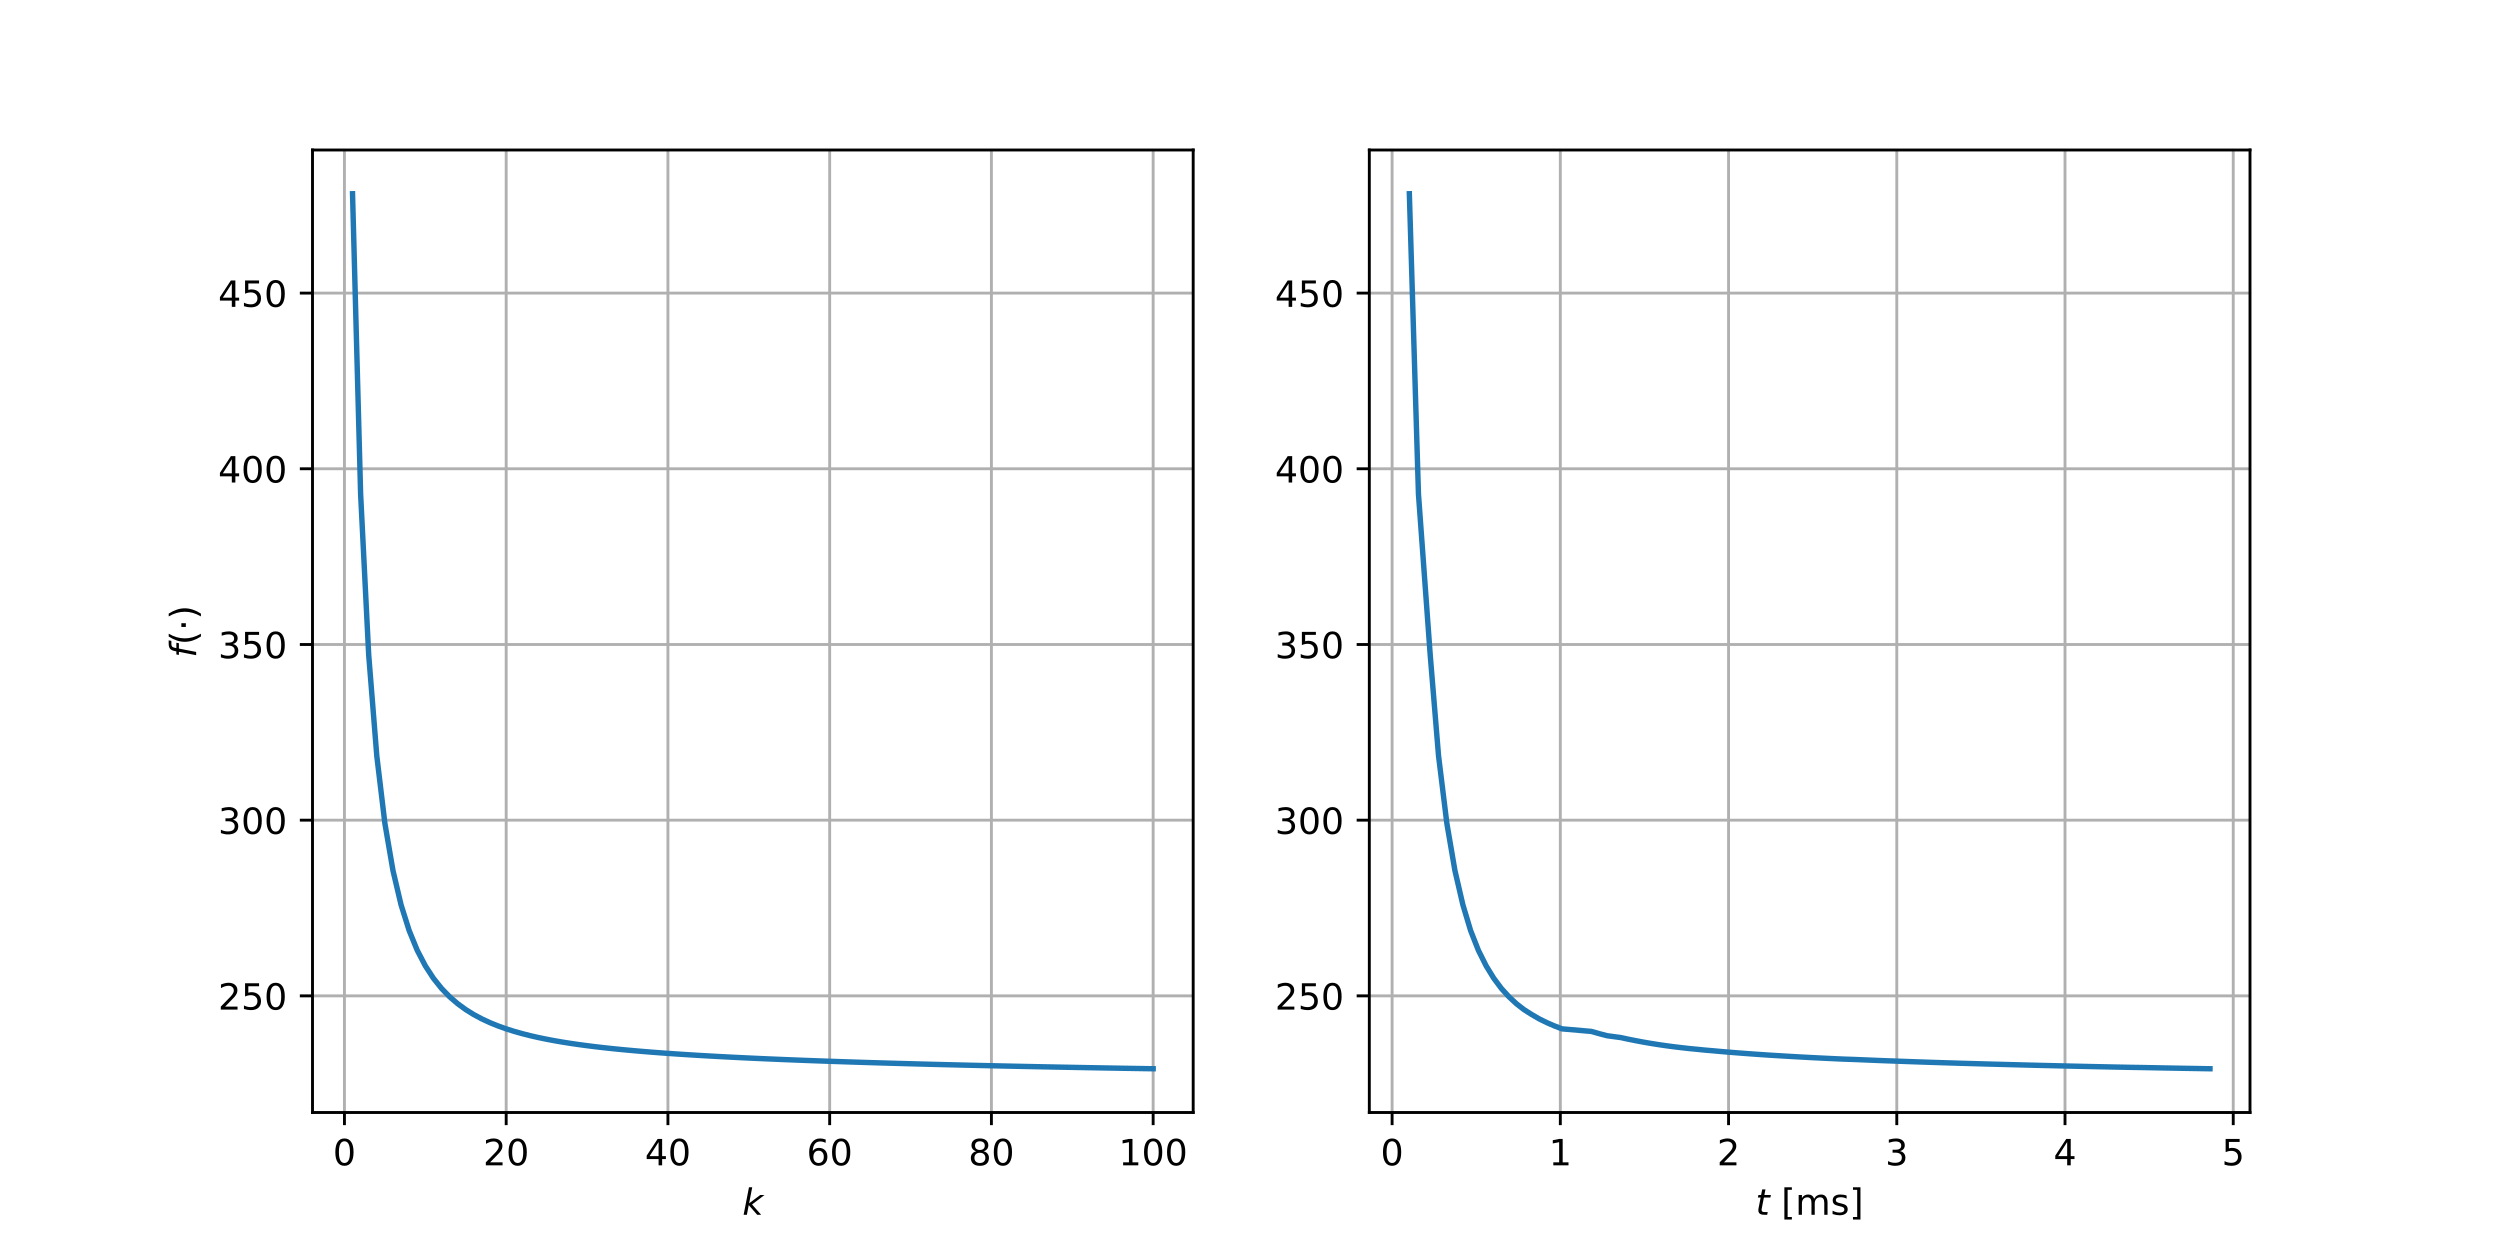
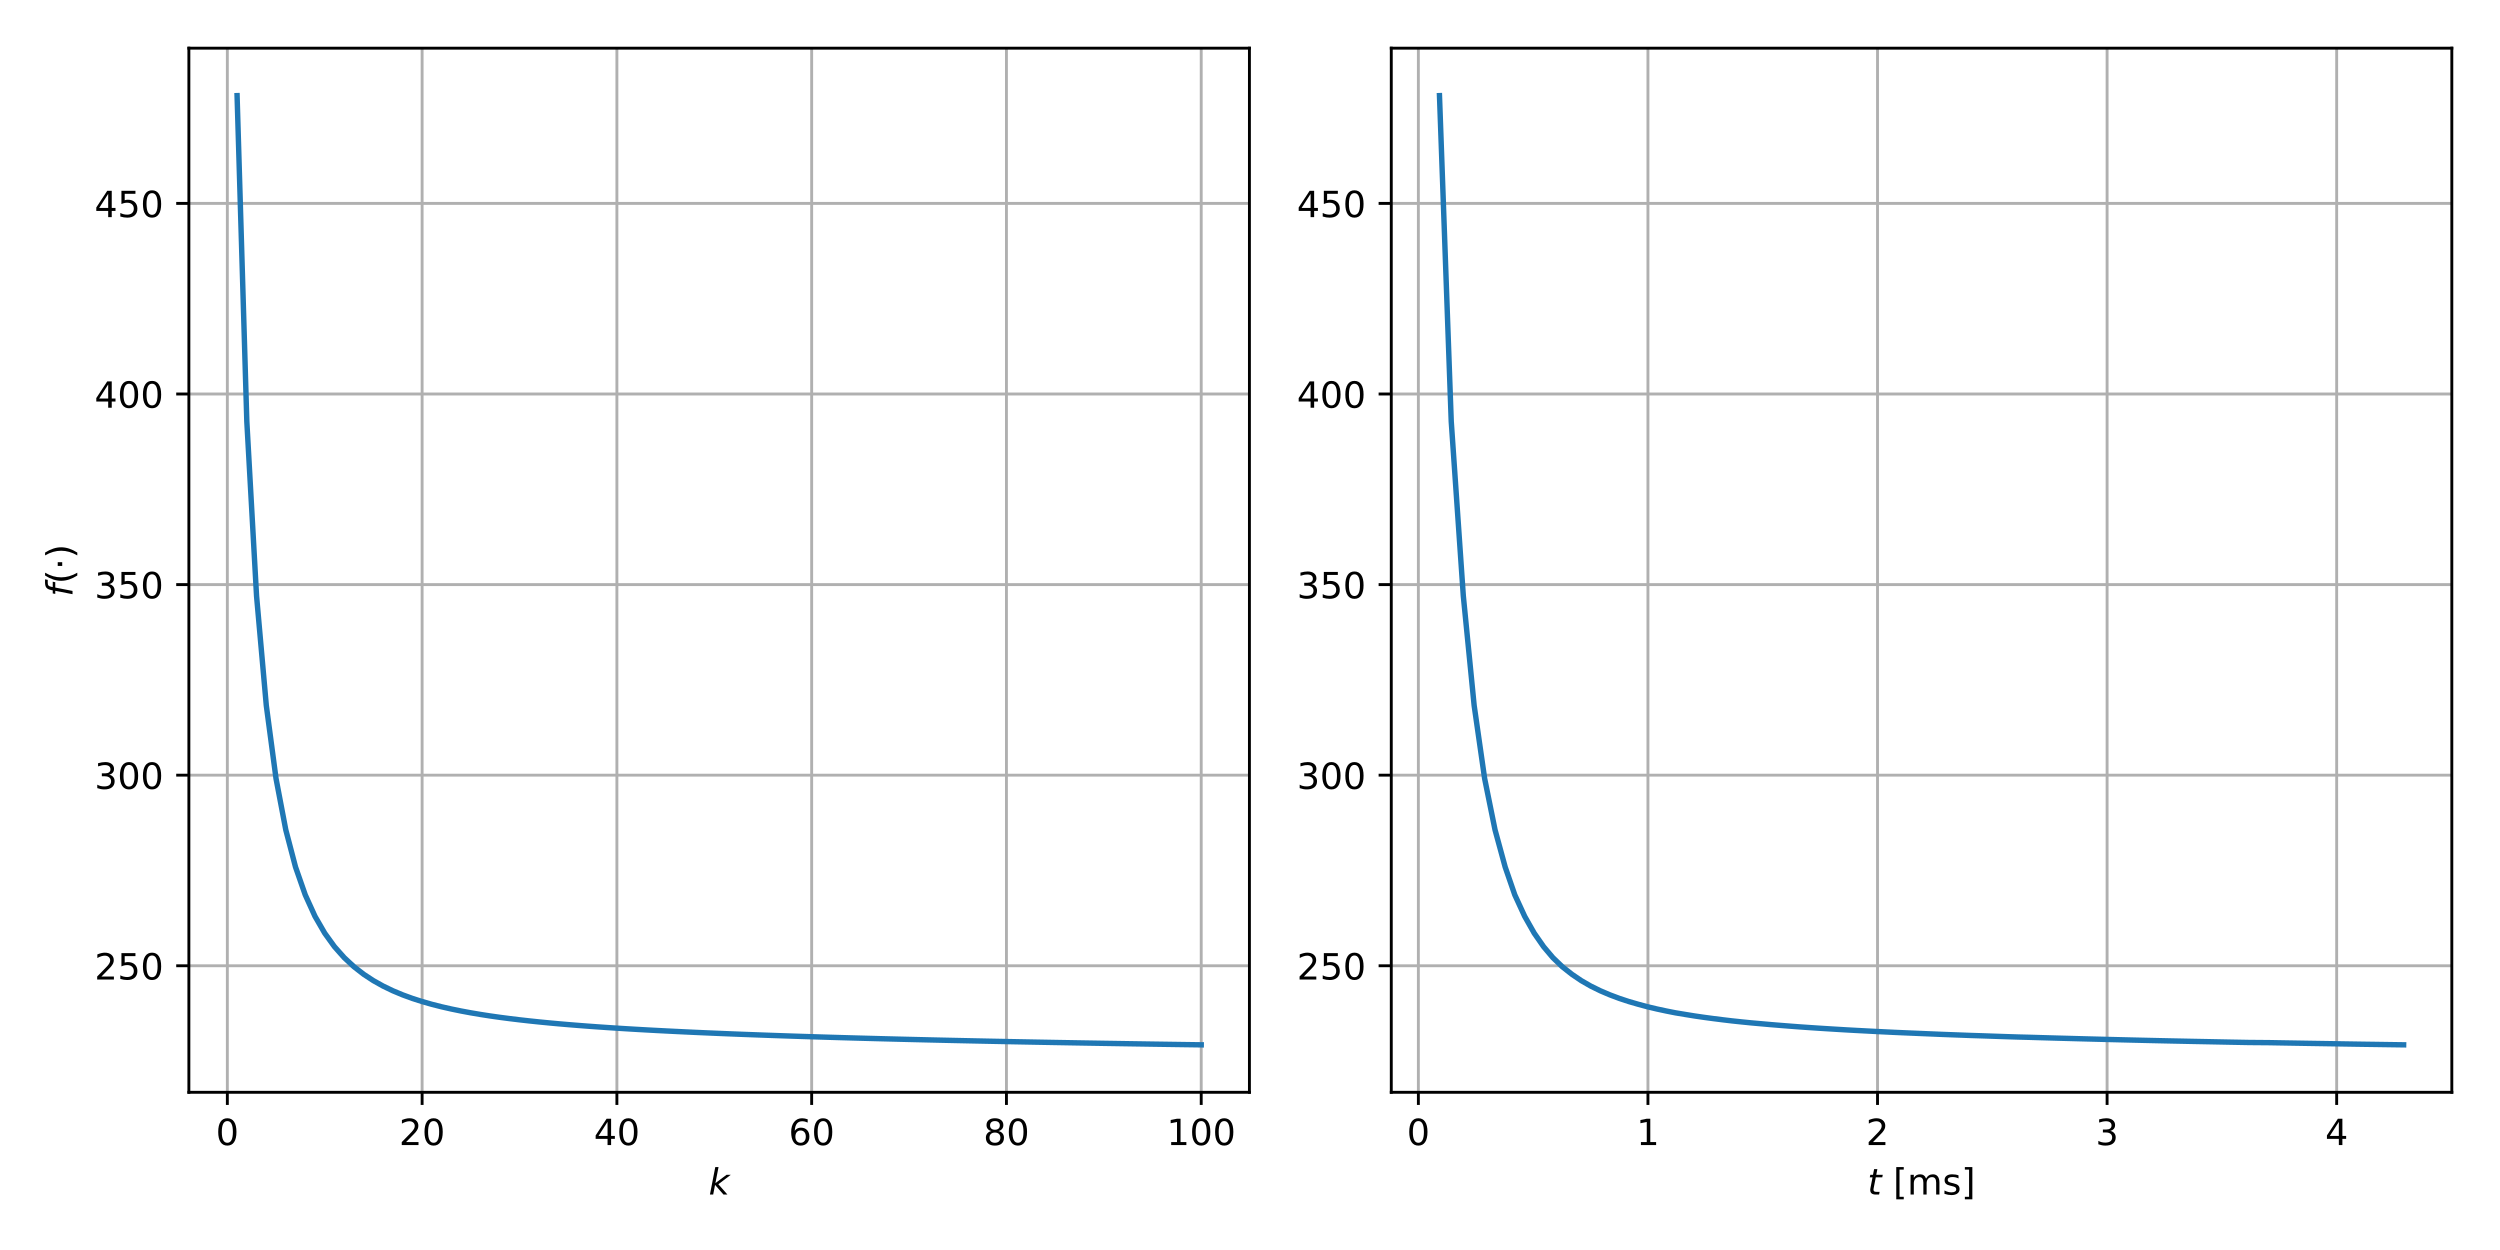
<svg xmlns="http://www.w3.org/2000/svg" xmlns:xlink="http://www.w3.org/1999/xlink" height="345.6pt" version="1.1" viewBox="0 0 691.2 345.6" width="691.2pt">
  <defs>
    <style type="text/css">
*{stroke-linecap:butt;stroke-linejoin:round;}
  </style>
  </defs>
  <g id="figure_1">
    <g id="patch_1">
      <path d="M 0 345.6  L 691.2 345.6  L 691.2 0  L 0 0  z " style="fill:#ffffff;" />
    </g>
    <g id="axes_1">
      <g id="patch_2">
-         <path d="M 86.4 307.584  L 329.891 307.584  L 329.891 41.472  L 86.4 41.472  z " style="fill:#ffffff;" />
+         <path d="M 52.22 301.998  L 345.44 301.998  L 345.44 13.32  L 52.22 13.32  z " style="fill:#ffffff;" />
      </g>
      <g id="matplotlib.axis_1">
        <g id="xtick_1">
          <g id="line2d_1">
-             <path clip-path="url(#p5459d487f1)" d="M 95.232 307.584  L 95.232 41.472  " style="fill:none;stroke:#b0b0b0;stroke-linecap:square;stroke-width:0.8;" />
+             <path clip-path="url(#p314a44f559)" d="M 62.856 301.998  L 62.856 13.32  " style="fill:none;stroke:#b0b0b0;stroke-linecap:square;stroke-width:0.8;" />
          </g>
          <g id="line2d_2">
            <defs>
-               <path d="M 0 0  L 0 3.5  " id="ma4ba491758" style="stroke:#000000;stroke-width:0.8;" />
-             </defs>
-             <g>
-               <use style="stroke:#000000;stroke-width:0.8;" x="95.232" xlink:href="#ma4ba491758" y="307.584" />
+               <path d="M 0 0  L 0 3.5  " id="m11cf2f85b6" style="stroke:#000000;stroke-width:0.8;" />
+             </defs>
+             <g>
+               <use style="stroke:#000000;stroke-width:0.8;" x="62.856" xlink:href="#m11cf2f85b6" y="301.998" />
            </g>
          </g>
          <g id="text_1">
            <defs>
              <path d="M 31.781 66.406  Q 24.172 66.406 20.328 58.906  Q 16.5 51.422 16.5 36.375  Q 16.5 21.391 20.328 13.891  Q 24.172 6.391 31.781 6.391  Q 39.453 6.391 43.281 13.891  Q 47.125 21.391 47.125 36.375  Q 47.125 51.422 43.281 58.906  Q 39.453 66.406 31.781 66.406  z M 31.781 74.219  Q 44.047 74.219 50.516 64.516  Q 56.984 54.828 56.984 36.375  Q 56.984 17.969 50.516 8.266  Q 44.047 -1.422 31.781 -1.422  Q 19.531 -1.422 13.062 8.266  Q 6.594 17.969 6.594 36.375  Q 6.594 54.828 13.062 64.516  Q 19.531 74.219 31.781 74.219  z " id="DejaVuSans-48" />
            </defs>
-             <g transform="translate(92.05061 322.1824)scale(0.1 -0.1)">
+             <g transform="translate(59.67437 316.5959)scale(0.1 -0.1)">
              <use xlink:href="#DejaVuSans-48" />
            </g>
          </g>
        </g>
        <g id="xtick_2">
          <g id="line2d_3">
-             <path clip-path="url(#p5459d487f1)" d="M 139.95 307.584  L 139.95 41.472  " style="fill:none;stroke:#b0b0b0;stroke-linecap:square;stroke-width:0.8;" />
+             <path clip-path="url(#p314a44f559)" d="M 116.707 301.998  L 116.707 13.32  " style="fill:none;stroke:#b0b0b0;stroke-linecap:square;stroke-width:0.8;" />
          </g>
          <g id="line2d_4">
            <g>
-               <use style="stroke:#000000;stroke-width:0.8;" x="139.95" xlink:href="#ma4ba491758" y="307.584" />
+               <use style="stroke:#000000;stroke-width:0.8;" x="116.707" xlink:href="#m11cf2f85b6" y="301.998" />
            </g>
          </g>
          <g id="text_2">
            <defs>
              <path d="M 19.188 8.297  L 53.609 8.297  L 53.609 0  L 7.328 0  L 7.328 8.297  Q 12.938 14.109 22.625 23.891  Q 32.328 33.688 34.812 36.531  Q 39.547 41.844 41.422 45.531  Q 43.312 49.219 43.312 52.781  Q 43.312 58.594 39.234 62.25  Q 35.156 65.922 28.609 65.922  Q 23.969 65.922 18.812 64.312  Q 13.672 62.703 7.812 59.422  L 7.812 69.391  Q 13.766 71.781 18.938 73  Q 24.125 74.219 28.422 74.219  Q 39.75 74.219 46.484 68.547  Q 53.219 62.891 53.219 53.422  Q 53.219 48.922 51.531 44.891  Q 49.859 40.875 45.406 35.406  Q 44.188 33.984 37.641 27.219  Q 31.109 20.453 19.188 8.297  z " id="DejaVuSans-50" />
            </defs>
-             <g transform="translate(133.5876 322.1824)scale(0.1 -0.1)">
+             <g transform="translate(110.3444 316.5959)scale(0.1 -0.1)">
              <use xlink:href="#DejaVuSans-50" />
              <use x="63.623" xlink:href="#DejaVuSans-48" />
            </g>
          </g>
        </g>
        <g id="xtick_3">
          <g id="line2d_5">
-             <path clip-path="url(#p5459d487f1)" d="M 184.668 307.584  L 184.668 41.472  " style="fill:none;stroke:#b0b0b0;stroke-linecap:square;stroke-width:0.8;" />
+             <path clip-path="url(#p314a44f559)" d="M 170.558 301.998  L 170.558 13.32  " style="fill:none;stroke:#b0b0b0;stroke-linecap:square;stroke-width:0.8;" />
          </g>
          <g id="line2d_6">
            <g>
-               <use style="stroke:#000000;stroke-width:0.8;" x="184.668" xlink:href="#ma4ba491758" y="307.584" />
+               <use style="stroke:#000000;stroke-width:0.8;" x="170.558" xlink:href="#m11cf2f85b6" y="301.998" />
            </g>
          </g>
          <g id="text_3">
            <defs>
              <path d="M 37.797 64.312  L 12.891 25.391  L 37.797 25.391  z M 35.203 72.906  L 47.609 72.906  L 47.609 25.391  L 58.016 25.391  L 58.016 17.188  L 47.609 17.188  L 47.609 0  L 37.797 0  L 37.797 17.188  L 4.891 17.188  L 4.891 26.703  z " id="DejaVuSans-52" />
            </defs>
-             <g transform="translate(178.3059 322.1824)scale(0.1 -0.1)">
+             <g transform="translate(164.1956 316.5959)scale(0.1 -0.1)">
              <use xlink:href="#DejaVuSans-52" />
              <use x="63.623" xlink:href="#DejaVuSans-48" />
            </g>
          </g>
        </g>
        <g id="xtick_4">
          <g id="line2d_7">
-             <path clip-path="url(#p5459d487f1)" d="M 229.387 307.584  L 229.387 41.472  " style="fill:none;stroke:#b0b0b0;stroke-linecap:square;stroke-width:0.8;" />
+             <path clip-path="url(#p314a44f559)" d="M 224.409 301.998  L 224.409 13.32  " style="fill:none;stroke:#b0b0b0;stroke-linecap:square;stroke-width:0.8;" />
          </g>
          <g id="line2d_8">
            <g>
-               <use style="stroke:#000000;stroke-width:0.8;" x="229.387" xlink:href="#ma4ba491758" y="307.584" />
+               <use style="stroke:#000000;stroke-width:0.8;" x="224.409" xlink:href="#m11cf2f85b6" y="301.998" />
            </g>
          </g>
          <g id="text_4">
            <defs>
              <path d="M 33.016 40.375  Q 26.375 40.375 22.484 35.828  Q 18.609 31.297 18.609 23.391  Q 18.609 15.531 22.484 10.953  Q 26.375 6.391 33.016 6.391  Q 39.656 6.391 43.531 10.953  Q 47.406 15.531 47.406 23.391  Q 47.406 31.297 43.531 35.828  Q 39.656 40.375 33.016 40.375  z M 52.594 71.297  L 52.594 62.312  Q 48.875 64.062 45.094 64.984  Q 41.312 65.922 37.594 65.922  Q 27.828 65.922 22.672 59.328  Q 17.531 52.734 16.797 39.406  Q 19.672 43.656 24.016 45.922  Q 28.375 48.188 33.594 48.188  Q 44.578 48.188 50.953 41.516  Q 57.328 34.859 57.328 23.391  Q 57.328 12.156 50.688 5.359  Q 44.047 -1.422 33.016 -1.422  Q 20.359 -1.422 13.672 8.266  Q 6.984 17.969 6.984 36.375  Q 6.984 53.656 15.188 63.938  Q 23.391 74.219 37.203 74.219  Q 40.922 74.219 44.703 73.484  Q 48.484 72.75 52.594 71.297  z " id="DejaVuSans-54" />
            </defs>
-             <g transform="translate(223.0241 322.1824)scale(0.1 -0.1)">
+             <g transform="translate(218.0468 316.5959)scale(0.1 -0.1)">
              <use xlink:href="#DejaVuSans-54" />
              <use x="63.623" xlink:href="#DejaVuSans-48" />
            </g>
          </g>
        </g>
        <g id="xtick_5">
          <g id="line2d_9">
-             <path clip-path="url(#p5459d487f1)" d="M 274.105 307.584  L 274.105 41.472  " style="fill:none;stroke:#b0b0b0;stroke-linecap:square;stroke-width:0.8;" />
+             <path clip-path="url(#p314a44f559)" d="M 278.261 301.998  L 278.261 13.32  " style="fill:none;stroke:#b0b0b0;stroke-linecap:square;stroke-width:0.8;" />
          </g>
          <g id="line2d_10">
            <g>
-               <use style="stroke:#000000;stroke-width:0.8;" x="274.105" xlink:href="#ma4ba491758" y="307.584" />
+               <use style="stroke:#000000;stroke-width:0.8;" x="278.261" xlink:href="#m11cf2f85b6" y="301.998" />
            </g>
          </g>
          <g id="text_5">
            <defs>
              <path d="M 31.781 34.625  Q 24.75 34.625 20.719 30.859  Q 16.703 27.094 16.703 20.516  Q 16.703 13.922 20.719 10.156  Q 24.75 6.391 31.781 6.391  Q 38.812 6.391 42.859 10.172  Q 46.922 13.969 46.922 20.516  Q 46.922 27.094 42.891 30.859  Q 38.875 34.625 31.781 34.625  z M 21.922 38.812  Q 15.578 40.375 12.031 44.719  Q 8.5 49.078 8.5 55.328  Q 8.5 64.062 14.719 69.141  Q 20.953 74.219 31.781 74.219  Q 42.672 74.219 48.875 69.141  Q 55.078 64.062 55.078 55.328  Q 55.078 49.078 51.531 44.719  Q 48 40.375 41.703 38.812  Q 48.828 37.156 52.797 32.312  Q 56.781 27.484 56.781 20.516  Q 56.781 9.906 50.312 4.234  Q 43.844 -1.422 31.781 -1.422  Q 19.734 -1.422 13.25 4.234  Q 6.781 9.906 6.781 20.516  Q 6.781 27.484 10.781 32.312  Q 14.797 37.156 21.922 38.812  z M 18.312 54.391  Q 18.312 48.734 21.844 45.562  Q 25.391 42.391 31.781 42.391  Q 38.141 42.391 41.719 45.562  Q 45.312 48.734 45.312 54.391  Q 45.312 60.062 41.719 63.234  Q 38.141 66.406 31.781 66.406  Q 25.391 66.406 21.844 63.234  Q 18.312 60.062 18.312 54.391  z " id="DejaVuSans-56" />
            </defs>
-             <g transform="translate(267.7424 322.1824)scale(0.1 -0.1)">
+             <g transform="translate(271.8981 316.5959)scale(0.1 -0.1)">
              <use xlink:href="#DejaVuSans-56" />
              <use x="63.623" xlink:href="#DejaVuSans-48" />
            </g>
          </g>
        </g>
        <g id="xtick_6">
          <g id="line2d_11">
-             <path clip-path="url(#p5459d487f1)" d="M 318.823 307.584  L 318.823 41.472  " style="fill:none;stroke:#b0b0b0;stroke-linecap:square;stroke-width:0.8;" />
+             <path clip-path="url(#p314a44f559)" d="M 332.112 301.998  L 332.112 13.32  " style="fill:none;stroke:#b0b0b0;stroke-linecap:square;stroke-width:0.8;" />
          </g>
          <g id="line2d_12">
            <g>
-               <use style="stroke:#000000;stroke-width:0.8;" x="318.823" xlink:href="#ma4ba491758" y="307.584" />
+               <use style="stroke:#000000;stroke-width:0.8;" x="332.112" xlink:href="#m11cf2f85b6" y="301.998" />
            </g>
          </g>
          <g id="text_6">
            <defs>
              <path d="M 12.406 8.297  L 28.516 8.297  L 28.516 63.922  L 10.984 60.406  L 10.984 69.391  L 28.422 72.906  L 38.281 72.906  L 38.281 8.297  L 54.391 8.297  L 54.391 0  L 12.406 0  z " id="DejaVuSans-49" />
            </defs>
-             <g transform="translate(309.2794 322.1824)scale(0.1 -0.1)">
+             <g transform="translate(322.5681 316.5959)scale(0.1 -0.1)">
              <use xlink:href="#DejaVuSans-49" />
              <use x="63.623" xlink:href="#DejaVuSans-48" />
              <use x="127.246" xlink:href="#DejaVuSans-48" />
            </g>
          </g>
        </g>
        <g id="text_7">
          <defs>
            <path d="M 18.312 75.984  L 27.297 75.984  L 18.703 31.688  L 49.516 54.688  L 61.188 54.688  L 26.812 28.516  L 51.906 0  L 41.016 0  L 17.672 26.703  L 12.5 0  L 3.516 0  z " id="DejaVuSans-Oblique-107" />
          </defs>
-           <g transform="translate(205.2455 335.8606)scale(0.1 -0.1)">
+           <g transform="translate(195.93 330.2741)scale(0.1 -0.1)">
            <use transform="translate(0 0.015625)" xlink:href="#DejaVuSans-Oblique-107" />
          </g>
        </g>
      </g>
      <g id="matplotlib.axis_2">
        <g id="ytick_1">
          <g id="line2d_13">
-             <path clip-path="url(#p5459d487f1)" d="M 86.4 275.337  L 329.891 275.337  " style="fill:none;stroke:#b0b0b0;stroke-linecap:square;stroke-width:0.8;" />
+             <path clip-path="url(#p314a44f559)" d="M 52.22 267.016  L 345.44 267.016  " style="fill:none;stroke:#b0b0b0;stroke-linecap:square;stroke-width:0.8;" />
          </g>
          <g id="line2d_14">
            <defs>
-               <path d="M 0 0  L -3.5 0  " id="m50293f6f0c" style="stroke:#000000;stroke-width:0.8;" />
-             </defs>
-             <g>
-               <use style="stroke:#000000;stroke-width:0.8;" x="86.4" xlink:href="#m50293f6f0c" y="275.337" />
+               <path d="M 0 0  L -3.5 0  " id="m98ef3817a5" style="stroke:#000000;stroke-width:0.8;" />
+             </defs>
+             <g>
+               <use style="stroke:#000000;stroke-width:0.8;" x="52.22" xlink:href="#m98ef3817a5" y="267.016" />
            </g>
          </g>
          <g id="text_8">
            <defs>
              <path d="M 10.797 72.906  L 49.516 72.906  L 49.516 64.594  L 19.828 64.594  L 19.828 46.734  Q 21.969 47.469 24.109 47.828  Q 26.266 48.188 28.422 48.188  Q 40.625 48.188 47.75 41.5  Q 54.891 34.812 54.891 23.391  Q 54.891 11.625 47.562 5.094  Q 40.234 -1.422 26.906 -1.422  Q 22.312 -1.422 17.547 -0.641  Q 12.797 0.141 7.719 1.703  L 7.719 11.625  Q 12.109 9.234 16.797 8.062  Q 21.484 6.891 26.703 6.891  Q 35.156 6.891 40.078 11.328  Q 45.016 15.766 45.016 23.391  Q 45.016 31 40.078 35.438  Q 35.156 39.891 26.703 39.891  Q 22.75 39.891 18.812 39.016  Q 14.891 38.141 10.797 36.281  z " id="DejaVuSans-53" />
            </defs>
-             <g transform="translate(60.3125 279.1361)scale(0.1 -0.1)">
+             <g transform="translate(26.1325 270.8152)scale(0.1 -0.1)">
              <use xlink:href="#DejaVuSans-50" />
              <use x="63.623" xlink:href="#DejaVuSans-53" />
              <use x="127.246" xlink:href="#DejaVuSans-48" />
            </g>
          </g>
        </g>
        <g id="ytick_2">
          <g id="line2d_15">
-             <path clip-path="url(#p5459d487f1)" d="M 86.4 226.761  L 329.891 226.761  " style="fill:none;stroke:#b0b0b0;stroke-linecap:square;stroke-width:0.8;" />
+             <path clip-path="url(#p314a44f559)" d="M 52.22 214.321  L 345.44 214.321  " style="fill:none;stroke:#b0b0b0;stroke-linecap:square;stroke-width:0.8;" />
          </g>
          <g id="line2d_16">
            <g>
-               <use style="stroke:#000000;stroke-width:0.8;" x="86.4" xlink:href="#m50293f6f0c" y="226.761" />
+               <use style="stroke:#000000;stroke-width:0.8;" x="52.22" xlink:href="#m98ef3817a5" y="214.321" />
            </g>
          </g>
          <g id="text_9">
            <defs>
              <path d="M 40.578 39.312  Q 47.656 37.797 51.625 33  Q 55.609 28.219 55.609 21.188  Q 55.609 10.406 48.188 4.484  Q 40.766 -1.422 27.094 -1.422  Q 22.516 -1.422 17.656 -0.516  Q 12.797 0.391 7.625 2.203  L 7.625 11.719  Q 11.719 9.328 16.594 8.109  Q 21.484 6.891 26.812 6.891  Q 36.078 6.891 40.938 10.547  Q 45.797 14.203 45.797 21.188  Q 45.797 27.641 41.281 31.266  Q 36.766 34.906 28.719 34.906  L 20.219 34.906  L 20.219 43.016  L 29.109 43.016  Q 36.375 43.016 40.234 45.922  Q 44.094 48.828 44.094 54.297  Q 44.094 59.906 40.109 62.906  Q 36.141 65.922 28.719 65.922  Q 24.656 65.922 20.016 65.031  Q 15.375 64.156 9.812 62.312  L 9.812 71.094  Q 15.438 72.656 20.344 73.438  Q 25.25 74.219 29.594 74.219  Q 40.828 74.219 47.359 69.109  Q 53.906 64.016 53.906 55.328  Q 53.906 49.266 50.438 45.094  Q 46.969 40.922 40.578 39.312  z " id="DejaVuSans-51" />
            </defs>
-             <g transform="translate(60.3125 230.5605)scale(0.1 -0.1)">
+             <g transform="translate(26.1325 218.1205)scale(0.1 -0.1)">
              <use xlink:href="#DejaVuSans-51" />
              <use x="63.623" xlink:href="#DejaVuSans-48" />
              <use x="127.246" xlink:href="#DejaVuSans-48" />
            </g>
          </g>
        </g>
        <g id="ytick_3">
          <g id="line2d_17">
-             <path clip-path="url(#p5459d487f1)" d="M 86.4 178.186  L 329.891 178.186  " style="fill:none;stroke:#b0b0b0;stroke-linecap:square;stroke-width:0.8;" />
+             <path clip-path="url(#p314a44f559)" d="M 52.22 161.627  L 345.44 161.627  " style="fill:none;stroke:#b0b0b0;stroke-linecap:square;stroke-width:0.8;" />
          </g>
          <g id="line2d_18">
            <g>
-               <use style="stroke:#000000;stroke-width:0.8;" x="86.4" xlink:href="#m50293f6f0c" y="178.186" />
+               <use style="stroke:#000000;stroke-width:0.8;" x="52.22" xlink:href="#m98ef3817a5" y="161.627" />
            </g>
          </g>
          <g id="text_10">
-             <g transform="translate(60.3125 181.985)scale(0.1 -0.1)">
+             <g transform="translate(26.1325 165.4259)scale(0.1 -0.1)">
              <use xlink:href="#DejaVuSans-51" />
              <use x="63.623" xlink:href="#DejaVuSans-53" />
              <use x="127.246" xlink:href="#DejaVuSans-48" />
            </g>
          </g>
        </g>
        <g id="ytick_4">
          <g id="line2d_19">
-             <path clip-path="url(#p5459d487f1)" d="M 86.4 129.61  L 329.891 129.61  " style="fill:none;stroke:#b0b0b0;stroke-linecap:square;stroke-width:0.8;" />
+             <path clip-path="url(#p314a44f559)" d="M 52.22 108.932  L 345.44 108.932  " style="fill:none;stroke:#b0b0b0;stroke-linecap:square;stroke-width:0.8;" />
          </g>
          <g id="line2d_20">
            <g>
-               <use style="stroke:#000000;stroke-width:0.8;" x="86.4" xlink:href="#m50293f6f0c" y="129.61" />
+               <use style="stroke:#000000;stroke-width:0.8;" x="52.22" xlink:href="#m98ef3817a5" y="108.932" />
            </g>
          </g>
          <g id="text_11">
-             <g transform="translate(60.3125 133.4094)scale(0.1 -0.1)">
+             <g transform="translate(26.1325 112.7312)scale(0.1 -0.1)">
              <use xlink:href="#DejaVuSans-52" />
              <use x="63.623" xlink:href="#DejaVuSans-48" />
              <use x="127.246" xlink:href="#DejaVuSans-48" />
            </g>
          </g>
        </g>
        <g id="ytick_5">
          <g id="line2d_21">
-             <path clip-path="url(#p5459d487f1)" d="M 86.4 81.035  L 329.891 81.035  " style="fill:none;stroke:#b0b0b0;stroke-linecap:square;stroke-width:0.8;" />
+             <path clip-path="url(#p314a44f559)" d="M 52.22 56.237  L 345.44 56.237  " style="fill:none;stroke:#b0b0b0;stroke-linecap:square;stroke-width:0.8;" />
          </g>
          <g id="line2d_22">
            <g>
-               <use style="stroke:#000000;stroke-width:0.8;" x="86.4" xlink:href="#m50293f6f0c" y="81.035" />
+               <use style="stroke:#000000;stroke-width:0.8;" x="52.22" xlink:href="#m98ef3817a5" y="56.237" />
            </g>
          </g>
          <g id="text_12">
-             <g transform="translate(60.3125 84.8338)scale(0.1 -0.1)">
+             <g transform="translate(26.1325 60.03658)scale(0.1 -0.1)">
              <use xlink:href="#DejaVuSans-52" />
              <use x="63.623" xlink:href="#DejaVuSans-53" />
              <use x="127.246" xlink:href="#DejaVuSans-48" />
            </g>
          </g>
        </g>
        <g id="text_13">
          <defs>
            <path d="M 47.797 75.984  L 46.391 68.5  L 37.797 68.5  Q 32.906 68.5 30.688 66.578  Q 28.469 64.656 27.391 59.516  L 26.422 54.688  L 41.219 54.688  L 39.891 47.703  L 25.094 47.703  L 15.828 0  L 6.781 0  L 16.109 47.703  L 7.516 47.703  L 8.797 54.688  L 17.391 54.688  L 18.109 58.5  Q 19.969 68.172 24.625 72.078  Q 29.297 75.984 39.312 75.984  z " id="DejaVuSans-Oblique-102" />
            <path d="M 31 75.875  Q 24.469 64.656 21.281 53.656  Q 18.109 42.672 18.109 31.391  Q 18.109 20.125 21.312 9.062  Q 24.516 -2 31 -13.188  L 23.188 -13.188  Q 15.875 -1.703 12.234 9.375  Q 8.594 20.453 8.594 31.391  Q 8.594 42.281 12.203 53.312  Q 15.828 64.359 23.188 75.875  z " id="DejaVuSans-40" />
            <path d="M 10.688 40.922  L 21 40.922  L 21 28.516  L 10.688 28.516  z " id="DejaVuSans-8901" />
            <path d="M 8.016 75.875  L 15.828 75.875  Q 23.141 64.359 26.781 53.312  Q 30.422 42.281 30.422 31.391  Q 30.422 20.453 26.781 9.375  Q 23.141 -1.703 15.828 -13.188  L 8.016 -13.188  Q 14.5 -2 17.703 9.062  Q 20.906 20.125 20.906 31.391  Q 20.906 42.672 17.703 53.656  Q 14.5 64.656 8.016 75.875  z " id="DejaVuSans-41" />
          </defs>
-           <g transform="translate(54.23281 181.828)rotate(-90)scale(0.1 -0.1)">
+           <g transform="translate(20.05281 164.9588)rotate(-90)scale(0.1 -0.1)">
            <use transform="translate(0 0.015625)" xlink:href="#DejaVuSans-Oblique-102" />
            <use transform="translate(35.20508 0.015625)" xlink:href="#DejaVuSans-40" />
            <use transform="translate(74.21875 0.015625)" xlink:href="#DejaVuSans-8901" />
            <use transform="translate(106.0059 0.015625)" xlink:href="#DejaVuSans-41" />
          </g>
        </g>
      </g>
      <g id="line2d_23">
-         <path clip-path="url(#p5459d487f1)" d="M 97.468 53.568  L 99.704 136.61  L 101.94 181.098  L 104.176 208.99  L 106.411 227.635  L 108.647 240.683  L 110.883 250.164  L 113.119 257.27  L 115.355 262.735  L 117.591 267.03  L 119.827 270.471  L 122.063 273.269  L 124.299 275.578  L 126.535 277.505  L 128.771 279.134  L 131.006 280.522  L 133.242 281.717  L 135.478 282.753  L 137.714 283.659  L 139.95 284.456  L 142.186 285.164  L 144.422 285.793  L 146.658 286.359  L 148.894 286.868  L 151.13 287.329  L 153.366 287.749  L 155.602 288.133  L 157.837 288.485  L 160.073 288.81  L 162.309 289.11  L 164.545 289.389  L 166.781 289.649  L 169.017 289.892  L 171.253 290.119  L 173.489 290.333  L 175.725 290.534  L 177.961 290.725  L 180.197 290.905  L 182.432 291.076  L 184.668 291.239  L 186.904 291.393  L 189.14 291.541  L 191.376 291.682  L 193.612 291.817  L 195.848 291.946  L 198.084 292.07  L 200.32 292.19  L 202.556 292.305  L 204.792 292.416  L 207.027 292.523  L 209.263 292.626  L 211.499 292.726  L 213.735 292.823  L 215.971 292.916  L 218.207 293.007  L 220.443 293.095  L 222.679 293.181  L 224.915 293.263  L 227.151 293.344  L 229.387 293.423  L 231.623 293.499  L 233.858 293.573  L 236.094 293.646  L 238.33 293.717  L 240.566 293.786  L 242.802 293.853  L 245.038 293.919  L 247.274 293.983  L 249.51 294.045  L 251.746 294.107  L 253.982 294.167  L 256.218 294.226  L 258.453 294.283  L 260.689 294.34  L 262.925 294.394  L 265.161 294.448  L 267.397 294.501  L 269.633 294.553  L 271.869 294.604  L 274.105 294.653  L 276.341 294.703  L 278.577 294.751  L 280.813 294.798  L 283.049 294.844  L 285.284 294.89  L 287.52 294.934  L 289.756 294.978  L 291.992 295.022  L 294.228 295.063  L 296.464 295.105  L 298.7 295.146  L 300.936 295.187  L 303.172 295.227  L 305.408 295.266  L 307.644 295.304  L 309.879 295.342  L 312.115 295.379  L 314.351 295.416  L 316.587 295.452  L 318.823 295.488  " style="fill:none;stroke:#1f77b4;stroke-linecap:square;stroke-width:1.5;" />
+         <path clip-path="url(#p314a44f559)" d="M 65.548 26.442  L 68.241 116.525  L 70.933 164.786  L 73.626 195.043  L 76.318 215.269  L 79.011 229.424  L 81.704 239.709  L 84.396 247.417  L 87.089 253.346  L 89.781 258.005  L 92.474 261.737  L 95.166 264.772  L 97.859 267.277  L 100.551 269.368  L 103.244 271.135  L 105.937 272.641  L 108.629 273.937  L 111.322 275.061  L 114.014 276.044  L 116.707 276.909  L 119.399 277.676  L 122.092 278.359  L 124.785 278.972  L 127.477 279.525  L 130.17 280.025  L 132.862 280.48  L 135.555 280.897  L 138.247 281.279  L 140.94 281.631  L 143.632 281.957  L 146.325 282.259  L 149.018 282.542  L 151.71 282.805  L 154.403 283.052  L 157.095 283.284  L 159.788 283.502  L 162.48 283.709  L 165.173 283.905  L 167.866 284.09  L 170.558 284.266  L 173.251 284.434  L 175.943 284.594  L 178.636 284.747  L 181.328 284.893  L 184.021 285.033  L 186.713 285.168  L 189.406 285.298  L 192.099 285.423  L 194.791 285.543  L 197.484 285.659  L 200.176 285.771  L 202.869 285.88  L 205.561 285.985  L 208.254 286.086  L 210.947 286.184  L 213.639 286.28  L 216.332 286.373  L 219.024 286.462  L 221.717 286.55  L 224.409 286.635  L 227.102 286.718  L 229.794 286.799  L 232.487 286.878  L 235.18 286.955  L 237.872 287.029  L 240.565 287.102  L 243.257 287.174  L 245.95 287.243  L 248.642 287.311  L 251.335 287.377  L 254.028 287.443  L 256.72 287.507  L 259.413 287.569  L 262.105 287.63  L 264.798 287.689  L 267.49 287.748  L 270.183 287.805  L 272.875 287.862  L 275.568 287.917  L 278.261 287.971  L 280.953 288.024  L 283.646 288.076  L 286.338 288.128  L 289.031 288.177  L 291.723 288.227  L 294.416 288.275  L 297.109 288.323  L 299.801 288.37  L 302.494 288.415  L 305.186 288.461  L 307.879 288.505  L 310.571 288.549  L 313.264 288.592  L 315.956 288.634  L 318.649 288.677  L 321.342 288.718  L 324.034 288.758  L 326.727 288.798  L 329.419 288.837  L 332.112 288.876  " style="fill:none;stroke:#1f77b4;stroke-linecap:square;stroke-width:1.5;" />
      </g>
      <g id="patch_3">
-         <path d="M 86.4 307.584  L 86.4 41.472  " style="fill:none;stroke:#000000;stroke-linecap:square;stroke-linejoin:miter;stroke-width:0.8;" />
+         <path d="M 52.22 301.998  L 52.22 13.32  " style="fill:none;stroke:#000000;stroke-linecap:square;stroke-linejoin:miter;stroke-width:0.8;" />
      </g>
      <g id="patch_4">
-         <path d="M 329.891 307.584  L 329.891 41.472  " style="fill:none;stroke:#000000;stroke-linecap:square;stroke-linejoin:miter;stroke-width:0.8;" />
+         <path d="M 345.44 301.998  L 345.44 13.32  " style="fill:none;stroke:#000000;stroke-linecap:square;stroke-linejoin:miter;stroke-width:0.8;" />
      </g>
      <g id="patch_5">
-         <path d="M 86.4 307.584  L 329.891 307.584  " style="fill:none;stroke:#000000;stroke-linecap:square;stroke-linejoin:miter;stroke-width:0.8;" />
+         <path d="M 52.22 301.998  L 345.44 301.998  " style="fill:none;stroke:#000000;stroke-linecap:square;stroke-linejoin:miter;stroke-width:0.8;" />
      </g>
      <g id="patch_6">
-         <path d="M 86.4 41.472  L 329.891 41.472  " style="fill:none;stroke:#000000;stroke-linecap:square;stroke-linejoin:miter;stroke-width:0.8;" />
+         <path d="M 52.22 13.32  L 345.44 13.32  " style="fill:none;stroke:#000000;stroke-linecap:square;stroke-linejoin:miter;stroke-width:0.8;" />
      </g>
    </g>
    <g id="axes_2">
      <g id="patch_7">
-         <path d="M 378.589 307.584  L 622.08 307.584  L 622.08 41.472  L 378.589 41.472  z " style="fill:#ffffff;" />
+         <path d="M 384.66 301.998  L 677.88 301.998  L 677.88 13.32  L 384.66 13.32  z " style="fill:#ffffff;" />
      </g>
      <g id="matplotlib.axis_3">
        <g id="xtick_7">
          <g id="line2d_24">
-             <path clip-path="url(#p10d98df6a8)" d="M 384.888 307.584  L 384.888 41.472  " style="fill:none;stroke:#b0b0b0;stroke-linecap:square;stroke-width:0.8;" />
+             <path clip-path="url(#pf3a87e5077)" d="M 392.151 301.998  L 392.151 13.32  " style="fill:none;stroke:#b0b0b0;stroke-linecap:square;stroke-width:0.8;" />
          </g>
          <g id="line2d_25">
            <g>
-               <use style="stroke:#000000;stroke-width:0.8;" x="384.888" xlink:href="#ma4ba491758" y="307.584" />
+               <use style="stroke:#000000;stroke-width:0.8;" x="392.151" xlink:href="#m11cf2f85b6" y="301.998" />
            </g>
          </g>
          <g id="text_14">
-             <g transform="translate(381.7065 322.1824)scale(0.1 -0.1)">
+             <g transform="translate(388.9699 316.5959)scale(0.1 -0.1)">
              <use xlink:href="#DejaVuSans-48" />
            </g>
          </g>
        </g>
        <g id="xtick_8">
          <g id="line2d_26">
-             <path clip-path="url(#p10d98df6a8)" d="M 431.399 307.584  L 431.399 41.472  " style="fill:none;stroke:#b0b0b0;stroke-linecap:square;stroke-width:0.8;" />
+             <path clip-path="url(#pf3a87e5077)" d="M 455.624 301.998  L 455.624 13.32  " style="fill:none;stroke:#b0b0b0;stroke-linecap:square;stroke-width:0.8;" />
          </g>
          <g id="line2d_27">
            <g>
-               <use style="stroke:#000000;stroke-width:0.8;" x="431.399" xlink:href="#ma4ba491758" y="307.584" />
+               <use style="stroke:#000000;stroke-width:0.8;" x="455.624" xlink:href="#m11cf2f85b6" y="301.998" />
            </g>
          </g>
          <g id="text_15">
-             <g transform="translate(428.2181 322.1824)scale(0.1 -0.1)">
+             <g transform="translate(452.4427 316.5959)scale(0.1 -0.1)">
              <use xlink:href="#DejaVuSans-49" />
            </g>
          </g>
        </g>
        <g id="xtick_9">
          <g id="line2d_28">
-             <path clip-path="url(#p10d98df6a8)" d="M 477.911 307.584  L 477.911 41.472  " style="fill:none;stroke:#b0b0b0;stroke-linecap:square;stroke-width:0.8;" />
+             <path clip-path="url(#pf3a87e5077)" d="M 519.097 301.998  L 519.097 13.32  " style="fill:none;stroke:#b0b0b0;stroke-linecap:square;stroke-width:0.8;" />
          </g>
          <g id="line2d_29">
            <g>
-               <use style="stroke:#000000;stroke-width:0.8;" x="477.911" xlink:href="#ma4ba491758" y="307.584" />
+               <use style="stroke:#000000;stroke-width:0.8;" x="519.097" xlink:href="#m11cf2f85b6" y="301.998" />
            </g>
          </g>
          <g id="text_16">
-             <g transform="translate(474.7297 322.1824)scale(0.1 -0.1)">
+             <g transform="translate(515.9156 316.5959)scale(0.1 -0.1)">
              <use xlink:href="#DejaVuSans-50" />
            </g>
          </g>
        </g>
        <g id="xtick_10">
          <g id="line2d_30">
-             <path clip-path="url(#p10d98df6a8)" d="M 524.423 307.584  L 524.423 41.472  " style="fill:none;stroke:#b0b0b0;stroke-linecap:square;stroke-width:0.8;" />
+             <path clip-path="url(#pf3a87e5077)" d="M 582.57 301.998  L 582.57 13.32  " style="fill:none;stroke:#b0b0b0;stroke-linecap:square;stroke-width:0.8;" />
          </g>
          <g id="line2d_31">
            <g>
-               <use style="stroke:#000000;stroke-width:0.8;" x="524.423" xlink:href="#ma4ba491758" y="307.584" />
+               <use style="stroke:#000000;stroke-width:0.8;" x="582.57" xlink:href="#m11cf2f85b6" y="301.998" />
            </g>
          </g>
          <g id="text_17">
-             <g transform="translate(521.2413 322.1824)scale(0.1 -0.1)">
+             <g transform="translate(579.3884 316.5959)scale(0.1 -0.1)">
              <use xlink:href="#DejaVuSans-51" />
            </g>
          </g>
        </g>
        <g id="xtick_11">
          <g id="line2d_32">
-             <path clip-path="url(#p10d98df6a8)" d="M 570.934 307.584  L 570.934 41.472  " style="fill:none;stroke:#b0b0b0;stroke-linecap:square;stroke-width:0.8;" />
+             <path clip-path="url(#pf3a87e5077)" d="M 646.043 301.998  L 646.043 13.32  " style="fill:none;stroke:#b0b0b0;stroke-linecap:square;stroke-width:0.8;" />
          </g>
          <g id="line2d_33">
            <g>
-               <use style="stroke:#000000;stroke-width:0.8;" x="570.934" xlink:href="#ma4ba491758" y="307.584" />
+               <use style="stroke:#000000;stroke-width:0.8;" x="646.043" xlink:href="#m11cf2f85b6" y="301.998" />
            </g>
          </g>
          <g id="text_18">
-             <g transform="translate(567.7529 322.1824)scale(0.1 -0.1)">
-               <use xlink:href="#DejaVuSans-52" />
-             </g>
-           </g>
-         </g>
-         <g id="xtick_12">
-           <g id="line2d_34">
-             <path clip-path="url(#p10d98df6a8)" d="M 617.446 307.584  L 617.446 41.472  " style="fill:none;stroke:#b0b0b0;stroke-linecap:square;stroke-width:0.8;" />
-           </g>
-           <g id="line2d_35">
-             <g>
-               <use style="stroke:#000000;stroke-width:0.8;" x="617.446" xlink:href="#ma4ba491758" y="307.584" />
-             </g>
-           </g>
-           <g id="text_19">
-             <g transform="translate(614.2645 322.1824)scale(0.1 -0.1)">
-               <use xlink:href="#DejaVuSans-53" />
-             </g>
-           </g>
-         </g>
-         <g id="text_20">
+             <g transform="translate(642.8613 316.5959)scale(0.1 -0.1)">
+               <use xlink:href="#DejaVuSans-52" />
+             </g>
+           </g>
+         </g>
+         <g id="text_19">
          <defs>
            <path d="M 42.281 54.688  L 40.922 47.703  L 23 47.703  L 17.188 18.016  Q 16.891 16.359 16.75 15.234  Q 16.609 14.109 16.609 13.484  Q 16.609 10.359 18.484 8.938  Q 20.359 7.516 24.516 7.516  L 33.594 7.516  L 32.078 0  L 23.484 0  Q 15.484 0 11.547 3.125  Q 7.625 6.25 7.625 12.594  Q 7.625 13.719 7.766 15.062  Q 7.906 16.406 8.203 18.016  L 14.016 47.703  L 6.391 47.703  L 7.812 54.688  L 15.281 54.688  L 18.312 70.219  L 27.297 70.219  L 24.312 54.688  z " id="DejaVuSans-Oblique-116" />
            <path id="DejaVuSans-32" />
            <path d="M 8.594 75.984  L 29.297 75.984  L 29.297 69  L 17.578 69  L 17.578 -6.203  L 29.297 -6.203  L 29.297 -13.188  L 8.594 -13.188  z " id="DejaVuSans-91" />
            <path d="M 52 44.188  Q 55.375 50.25 60.062 53.125  Q 64.75 56 71.094 56  Q 79.641 56 84.281 50.016  Q 88.922 44.047 88.922 33.016  L 88.922 0  L 79.891 0  L 79.891 32.719  Q 79.891 40.578 77.094 44.375  Q 74.312 48.188 68.609 48.188  Q 61.625 48.188 57.562 43.547  Q 53.516 38.922 53.516 30.906  L 53.516 0  L 44.484 0  L 44.484 32.719  Q 44.484 40.625 41.703 44.406  Q 38.922 48.188 33.109 48.188  Q 26.219 48.188 22.156 43.531  Q 18.109 38.875 18.109 30.906  L 18.109 0  L 9.078 0  L 9.078 54.688  L 18.109 54.688  L 18.109 46.188  Q 21.188 51.219 25.484 53.609  Q 29.781 56 35.688 56  Q 41.656 56 45.828 52.969  Q 50 49.953 52 44.188  z " id="DejaVuSans-109" />
            <path d="M 44.281 53.078  L 44.281 44.578  Q 40.484 46.531 36.375 47.5  Q 32.281 48.484 27.875 48.484  Q 21.188 48.484 17.844 46.438  Q 14.5 44.391 14.5 40.281  Q 14.5 37.156 16.891 35.375  Q 19.281 33.594 26.516 31.984  L 29.594 31.297  Q 39.156 29.25 43.188 25.516  Q 47.219 21.781 47.219 15.094  Q 47.219 7.469 41.188 3.016  Q 35.156 -1.422 24.609 -1.422  Q 20.219 -1.422 15.453 -0.562  Q 10.688 0.297 5.422 2  L 5.422 11.281  Q 10.406 8.688 15.234 7.391  Q 20.062 6.109 24.812 6.109  Q 31.156 6.109 34.562 8.281  Q 37.984 10.453 37.984 14.406  Q 37.984 18.062 35.516 20.016  Q 33.062 21.969 24.703 23.781  L 21.578 24.516  Q 13.234 26.266 9.516 29.906  Q 5.812 33.547 5.812 39.891  Q 5.812 47.609 11.281 51.797  Q 16.75 56 26.812 56  Q 31.781 56 36.172 55.266  Q 40.578 54.547 44.281 53.078  z " id="DejaVuSans-115" />
            <path d="M 30.422 75.984  L 30.422 -13.188  L 9.719 -13.188  L 9.719 -6.203  L 21.391 -6.203  L 21.391 69  L 9.719 69  L 9.719 75.984  z " id="DejaVuSans-93" />
          </defs>
-           <g transform="translate(485.3845 335.8606)scale(0.1 -0.1)">
+           <g transform="translate(516.32 330.2741)scale(0.1 -0.1)">
            <use transform="translate(0 0.015625)" xlink:href="#DejaVuSans-Oblique-116" />
            <use transform="translate(39.20898 0.015625)" xlink:href="#DejaVuSans-32" />
            <use transform="translate(70.99609 0.015625)" xlink:href="#DejaVuSans-91" />
            <use transform="translate(110.0098 0.015625)" xlink:href="#DejaVuSans-109" />
            <use transform="translate(207.4219 0.015625)" xlink:href="#DejaVuSans-115" />
            <use transform="translate(259.5215 0.015625)" xlink:href="#DejaVuSans-93" />
          </g>
        </g>
      </g>
      <g id="matplotlib.axis_4">
        <g id="ytick_6">
+           <g id="line2d_34">
+             <path clip-path="url(#pf3a87e5077)" d="M 384.66 267.016  L 677.88 267.016  " style="fill:none;stroke:#b0b0b0;stroke-linecap:square;stroke-width:0.8;" />
+           </g>
+           <g id="line2d_35">
+             <g>
+               <use style="stroke:#000000;stroke-width:0.8;" x="384.66" xlink:href="#m98ef3817a5" y="267.016" />
+             </g>
+           </g>
+           <g id="text_20">
+             <g transform="translate(358.5725 270.8152)scale(0.1 -0.1)">
+               <use xlink:href="#DejaVuSans-50" />
+               <use x="63.623" xlink:href="#DejaVuSans-53" />
+               <use x="127.246" xlink:href="#DejaVuSans-48" />
+             </g>
+           </g>
+         </g>
+         <g id="ytick_7">
          <g id="line2d_36">
-             <path clip-path="url(#p10d98df6a8)" d="M 378.589 275.337  L 622.08 275.337  " style="fill:none;stroke:#b0b0b0;stroke-linecap:square;stroke-width:0.8;" />
+             <path clip-path="url(#pf3a87e5077)" d="M 384.66 214.321  L 677.88 214.321  " style="fill:none;stroke:#b0b0b0;stroke-linecap:square;stroke-width:0.8;" />
          </g>
          <g id="line2d_37">
            <g>
-               <use style="stroke:#000000;stroke-width:0.8;" x="378.589" xlink:href="#m50293f6f0c" y="275.337" />
+               <use style="stroke:#000000;stroke-width:0.8;" x="384.66" xlink:href="#m98ef3817a5" y="214.321" />
            </g>
          </g>
          <g id="text_21">
-             <g transform="translate(352.5016 279.1361)scale(0.1 -0.1)">
-               <use xlink:href="#DejaVuSans-50" />
-               <use x="63.623" xlink:href="#DejaVuSans-53" />
-               <use x="127.246" xlink:href="#DejaVuSans-48" />
-             </g>
-           </g>
-         </g>
-         <g id="ytick_7">
+             <g transform="translate(358.5725 218.1205)scale(0.1 -0.1)">
+               <use xlink:href="#DejaVuSans-51" />
+               <use x="63.623" xlink:href="#DejaVuSans-48" />
+               <use x="127.246" xlink:href="#DejaVuSans-48" />
+             </g>
+           </g>
+         </g>
+         <g id="ytick_8">
          <g id="line2d_38">
-             <path clip-path="url(#p10d98df6a8)" d="M 378.589 226.761  L 622.08 226.761  " style="fill:none;stroke:#b0b0b0;stroke-linecap:square;stroke-width:0.8;" />
+             <path clip-path="url(#pf3a87e5077)" d="M 384.66 161.627  L 677.88 161.627  " style="fill:none;stroke:#b0b0b0;stroke-linecap:square;stroke-width:0.8;" />
          </g>
          <g id="line2d_39">
            <g>
-               <use style="stroke:#000000;stroke-width:0.8;" x="378.589" xlink:href="#m50293f6f0c" y="226.761" />
+               <use style="stroke:#000000;stroke-width:0.8;" x="384.66" xlink:href="#m98ef3817a5" y="161.627" />
            </g>
          </g>
          <g id="text_22">
-             <g transform="translate(352.5016 230.5605)scale(0.1 -0.1)">
+             <g transform="translate(358.5725 165.4259)scale(0.1 -0.1)">
              <use xlink:href="#DejaVuSans-51" />
-               <use x="63.623" xlink:href="#DejaVuSans-48" />
-               <use x="127.246" xlink:href="#DejaVuSans-48" />
-             </g>
-           </g>
-         </g>
-         <g id="ytick_8">
+               <use x="63.623" xlink:href="#DejaVuSans-53" />
+               <use x="127.246" xlink:href="#DejaVuSans-48" />
+             </g>
+           </g>
+         </g>
+         <g id="ytick_9">
          <g id="line2d_40">
-             <path clip-path="url(#p10d98df6a8)" d="M 378.589 178.186  L 622.08 178.186  " style="fill:none;stroke:#b0b0b0;stroke-linecap:square;stroke-width:0.8;" />
+             <path clip-path="url(#pf3a87e5077)" d="M 384.66 108.932  L 677.88 108.932  " style="fill:none;stroke:#b0b0b0;stroke-linecap:square;stroke-width:0.8;" />
          </g>
          <g id="line2d_41">
            <g>
-               <use style="stroke:#000000;stroke-width:0.8;" x="378.589" xlink:href="#m50293f6f0c" y="178.186" />
+               <use style="stroke:#000000;stroke-width:0.8;" x="384.66" xlink:href="#m98ef3817a5" y="108.932" />
            </g>
          </g>
          <g id="text_23">
-             <g transform="translate(352.5016 181.985)scale(0.1 -0.1)">
-               <use xlink:href="#DejaVuSans-51" />
-               <use x="63.623" xlink:href="#DejaVuSans-53" />
-               <use x="127.246" xlink:href="#DejaVuSans-48" />
-             </g>
-           </g>
-         </g>
-         <g id="ytick_9">
+             <g transform="translate(358.5725 112.7312)scale(0.1 -0.1)">
+               <use xlink:href="#DejaVuSans-52" />
+               <use x="63.623" xlink:href="#DejaVuSans-48" />
+               <use x="127.246" xlink:href="#DejaVuSans-48" />
+             </g>
+           </g>
+         </g>
+         <g id="ytick_10">
          <g id="line2d_42">
-             <path clip-path="url(#p10d98df6a8)" d="M 378.589 129.61  L 622.08 129.61  " style="fill:none;stroke:#b0b0b0;stroke-linecap:square;stroke-width:0.8;" />
+             <path clip-path="url(#pf3a87e5077)" d="M 384.66 56.237  L 677.88 56.237  " style="fill:none;stroke:#b0b0b0;stroke-linecap:square;stroke-width:0.8;" />
          </g>
          <g id="line2d_43">
            <g>
-               <use style="stroke:#000000;stroke-width:0.8;" x="378.589" xlink:href="#m50293f6f0c" y="129.61" />
+               <use style="stroke:#000000;stroke-width:0.8;" x="384.66" xlink:href="#m98ef3817a5" y="56.237" />
            </g>
          </g>
          <g id="text_24">
-             <g transform="translate(352.5016 133.4094)scale(0.1 -0.1)">
-               <use xlink:href="#DejaVuSans-52" />
-               <use x="63.623" xlink:href="#DejaVuSans-48" />
-               <use x="127.246" xlink:href="#DejaVuSans-48" />
-             </g>
-           </g>
-         </g>
-         <g id="ytick_10">
-           <g id="line2d_44">
-             <path clip-path="url(#p10d98df6a8)" d="M 378.589 81.035  L 622.08 81.035  " style="fill:none;stroke:#b0b0b0;stroke-linecap:square;stroke-width:0.8;" />
-           </g>
-           <g id="line2d_45">
-             <g>
-               <use style="stroke:#000000;stroke-width:0.8;" x="378.589" xlink:href="#m50293f6f0c" y="81.035" />
-             </g>
-           </g>
-           <g id="text_25">
-             <g transform="translate(352.5016 84.8338)scale(0.1 -0.1)">
-               <use xlink:href="#DejaVuSans-52" />
-               <use x="63.623" xlink:href="#DejaVuSans-53" />
-               <use x="127.246" xlink:href="#DejaVuSans-48" />
-             </g>
-           </g>
-         </g>
-       </g>
-       <g id="line2d_46">
-         <path clip-path="url(#p10d98df6a8)" d="M 389.657 53.568  L 392.175 136.61  L 395.426 181.098  L 397.729 208.99  L 400.025 227.635  L 402.255 240.683  L 404.458 250.164  L 406.591 257.27  L 408.739 262.735  L 410.884 267.03  L 412.996 270.471  L 415.085 273.269  L 417.175 275.578  L 419.249 277.505  L 421.341 279.134  L 423.527 280.522  L 425.593 281.717  L 427.701 282.753  L 429.802 283.659  L 431.849 284.456  L 439.963 285.164  L 442.173 285.793  L 444.335 286.359  L 448.123 286.868  L 450.242 287.329  L 452.362 287.749  L 454.418 288.133  L 456.457 288.485  L 458.499 288.81  L 460.56 289.11  L 462.637 289.389  L 464.818 289.649  L 466.951 289.892  L 469.293 290.119  L 471.411 290.333  L 473.774 290.534  L 475.886 290.725  L 478 290.905  L 480.127 291.076  L 482.262 291.239  L 484.342 291.393  L 486.45 291.541  L 488.501 291.682  L 490.663 291.817  L 492.819 291.946  L 494.892 292.07  L 496.969 292.19  L 499.082 292.305  L 501.164 292.416  L 503.321 292.523  L 505.45 292.626  L 507.582 292.726  L 509.718 292.823  L 512.523 292.916  L 514.739 293.007  L 516.836 293.095  L 518.936 293.181  L 521.008 293.263  L 523.277 293.344  L 525.495 293.423  L 527.587 293.499  L 529.729 293.573  L 531.863 293.646  L 534.003 293.717  L 536.107 293.786  L 538.293 293.853  L 540.418 293.919  L 542.52 293.983  L 544.747 294.045  L 546.908 294.107  L 549.01 294.167  L 551.212 294.226  L 553.478 294.283  L 555.53 294.34  L 557.613 294.394  L 559.663 294.448  L 561.803 294.501  L 563.865 294.553  L 566.058 294.604  L 568.163 294.653  L 570.266 294.703  L 572.344 294.751  L 574.441 294.798  L 576.538 294.844  L 578.637 294.89  L 580.769 294.934  L 582.888 294.978  L 584.99 295.022  L 587.112 295.063  L 589.253 295.105  L 591.988 295.146  L 594.13 295.187  L 596.255 295.227  L 598.323 295.266  L 600.397 295.304  L 602.501 295.342  L 604.671 295.379  L 606.804 295.416  L 608.915 295.452  L 611.012 295.488  " style="fill:none;stroke:#1f77b4;stroke-linecap:square;stroke-width:1.5;" />
+             <g transform="translate(358.5725 60.03658)scale(0.1 -0.1)">
+               <use xlink:href="#DejaVuSans-52" />
+               <use x="63.623" xlink:href="#DejaVuSans-53" />
+               <use x="127.246" xlink:href="#DejaVuSans-48" />
+             </g>
+           </g>
+         </g>
+       </g>
+       <g id="line2d_44">
+         <path clip-path="url(#pf3a87e5077)" d="M 397.988 26.442  L 401.239 116.525  L 404.58 164.786  L 407.573 195.043  L 410.475 215.269  L 413.344 229.424  L 416.149 239.709  L 418.812 247.417  L 421.541 253.346  L 424.181 258.005  L 426.776 261.737  L 429.338 264.772  L 431.941 267.277  L 434.596 269.368  L 437.207 271.135  L 439.825 272.641  L 442.466 273.937  L 445.106 275.061  L 447.728 276.044  L 450.343 276.909  L 452.997 277.676  L 455.544 278.359  L 458.122 278.972  L 460.695 279.525  L 463.225 280.025  L 465.968 280.48  L 468.534 280.897  L 471.158 281.279  L 473.774 281.631  L 476.364 281.957  L 478.91 282.259  L 481.581 282.542  L 484.201 282.805  L 486.984 283.052  L 489.59 283.284  L 492.273 283.502  L 494.904 283.709  L 497.455 283.905  L 500.113 284.09  L 502.743 284.266  L 505.404 284.434  L 508.003 284.594  L 510.565 284.747  L 513.208 284.893  L 515.869 285.033  L 518.448 285.168  L 521.07 285.298  L 523.672 285.423  L 526.389 285.543  L 529.144 285.659  L 531.768 285.771  L 534.388 285.88  L 536.897 285.985  L 539.534 286.086  L 542.212 286.184  L 544.758 286.28  L 547.694 286.373  L 550.311 286.462  L 552.861 286.55  L 555.432 286.635  L 558.043 286.718  L 561.231 286.799  L 563.881 286.878  L 566.561 286.955  L 569.173 287.029  L 571.873 287.102  L 574.493 287.174  L 577.117 287.243  L 579.752 287.311  L 582.315 287.377  L 584.964 287.443  L 587.541 287.507  L 590.118 287.569  L 592.702 287.63  L 595.272 287.689  L 597.837 287.748  L 600.464 287.805  L 603.282 287.862  L 605.903 287.917  L 608.667 287.971  L 611.354 288.024  L 613.916 288.076  L 616.45 288.128  L 619.12 288.177  L 621.756 288.227  L 627.383 288.275  L 630.066 288.323  L 632.709 288.37  L 635.324 288.415  L 638.031 288.461  L 640.633 288.505  L 643.358 288.549  L 646.019 288.592  L 648.55 288.634  L 651.17 288.677  L 653.701 288.718  L 656.582 288.758  L 659.219 288.798  L 661.857 288.837  L 664.552 288.876  " style="fill:none;stroke:#1f77b4;stroke-linecap:square;stroke-width:1.5;" />
      </g>
      <g id="patch_8">
-         <path d="M 378.589 307.584  L 378.589 41.472  " style="fill:none;stroke:#000000;stroke-linecap:square;stroke-linejoin:miter;stroke-width:0.8;" />
+         <path d="M 384.66 301.998  L 384.66 13.32  " style="fill:none;stroke:#000000;stroke-linecap:square;stroke-linejoin:miter;stroke-width:0.8;" />
      </g>
      <g id="patch_9">
-         <path d="M 622.08 307.584  L 622.08 41.472  " style="fill:none;stroke:#000000;stroke-linecap:square;stroke-linejoin:miter;stroke-width:0.8;" />
+         <path d="M 677.88 301.998  L 677.88 13.32  " style="fill:none;stroke:#000000;stroke-linecap:square;stroke-linejoin:miter;stroke-width:0.8;" />
      </g>
      <g id="patch_10">
-         <path d="M 378.589 307.584  L 622.08 307.584  " style="fill:none;stroke:#000000;stroke-linecap:square;stroke-linejoin:miter;stroke-width:0.8;" />
+         <path d="M 384.66 301.998  L 677.88 301.998  " style="fill:none;stroke:#000000;stroke-linecap:square;stroke-linejoin:miter;stroke-width:0.8;" />
      </g>
      <g id="patch_11">
-         <path d="M 378.589 41.472  L 622.08 41.472  " style="fill:none;stroke:#000000;stroke-linecap:square;stroke-linejoin:miter;stroke-width:0.8;" />
+         <path d="M 384.66 13.32  L 677.88 13.32  " style="fill:none;stroke:#000000;stroke-linecap:square;stroke-linejoin:miter;stroke-width:0.8;" />
      </g>
    </g>
  </g>
  <defs>
-     <clipPath id="p5459d487f1">
-       <rect height="266.112" width="243.491" x="86.4" y="41.472" />
+     <clipPath id="p314a44f559">
+       <rect height="288.678" width="293.22" x="52.22" y="13.32" />
    </clipPath>
-     <clipPath id="p10d98df6a8">
-       <rect height="266.112" width="243.491" x="378.589" y="41.472" />
+     <clipPath id="pf3a87e5077">
+       <rect height="288.678" width="293.22" x="384.66" y="13.32" />
    </clipPath>
  </defs>
</svg>
